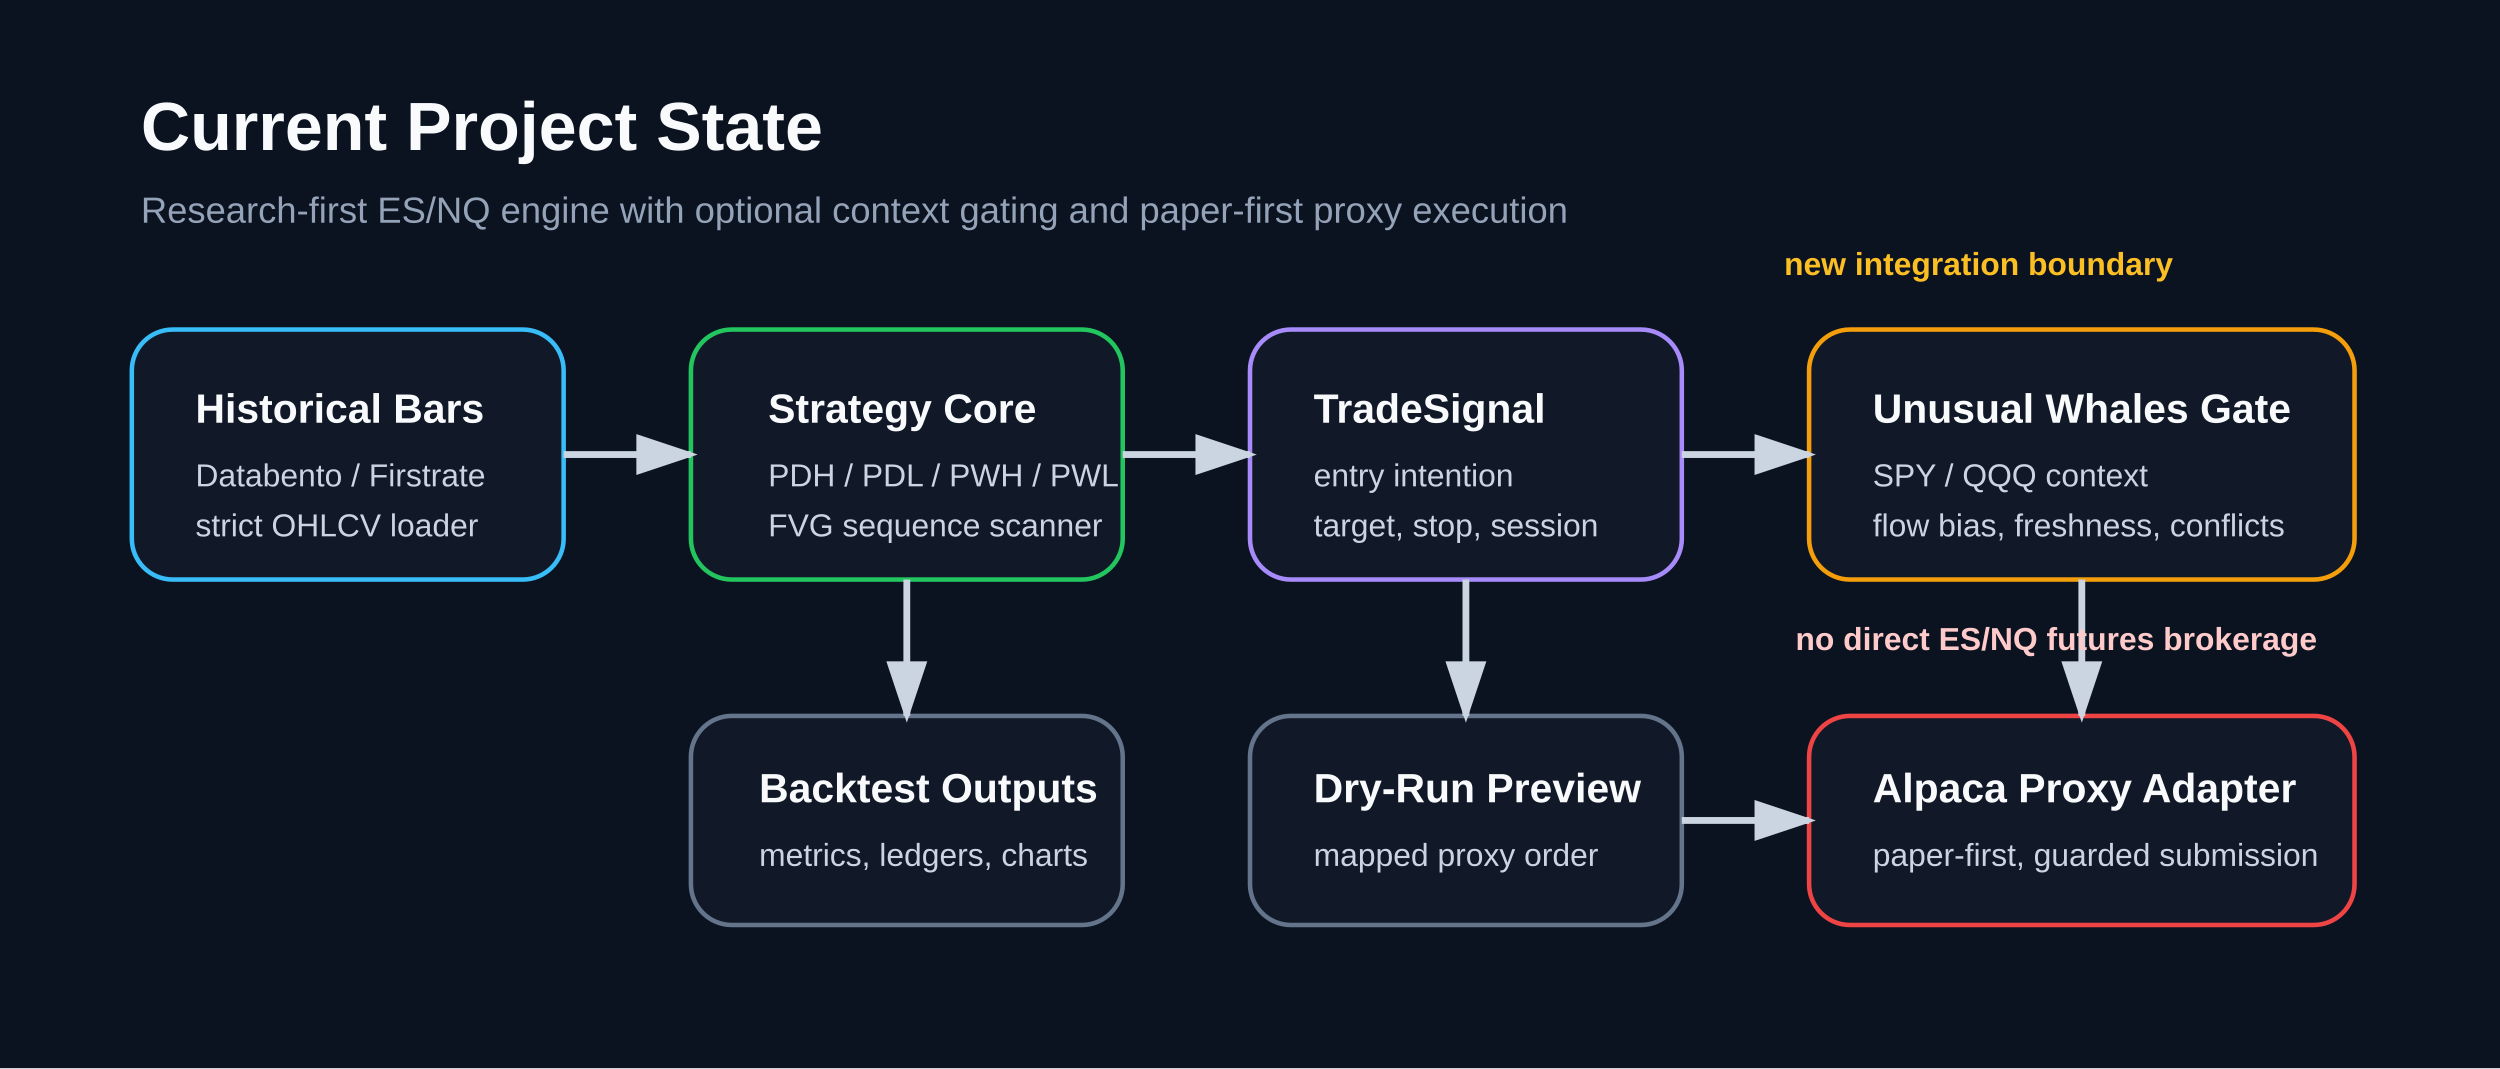
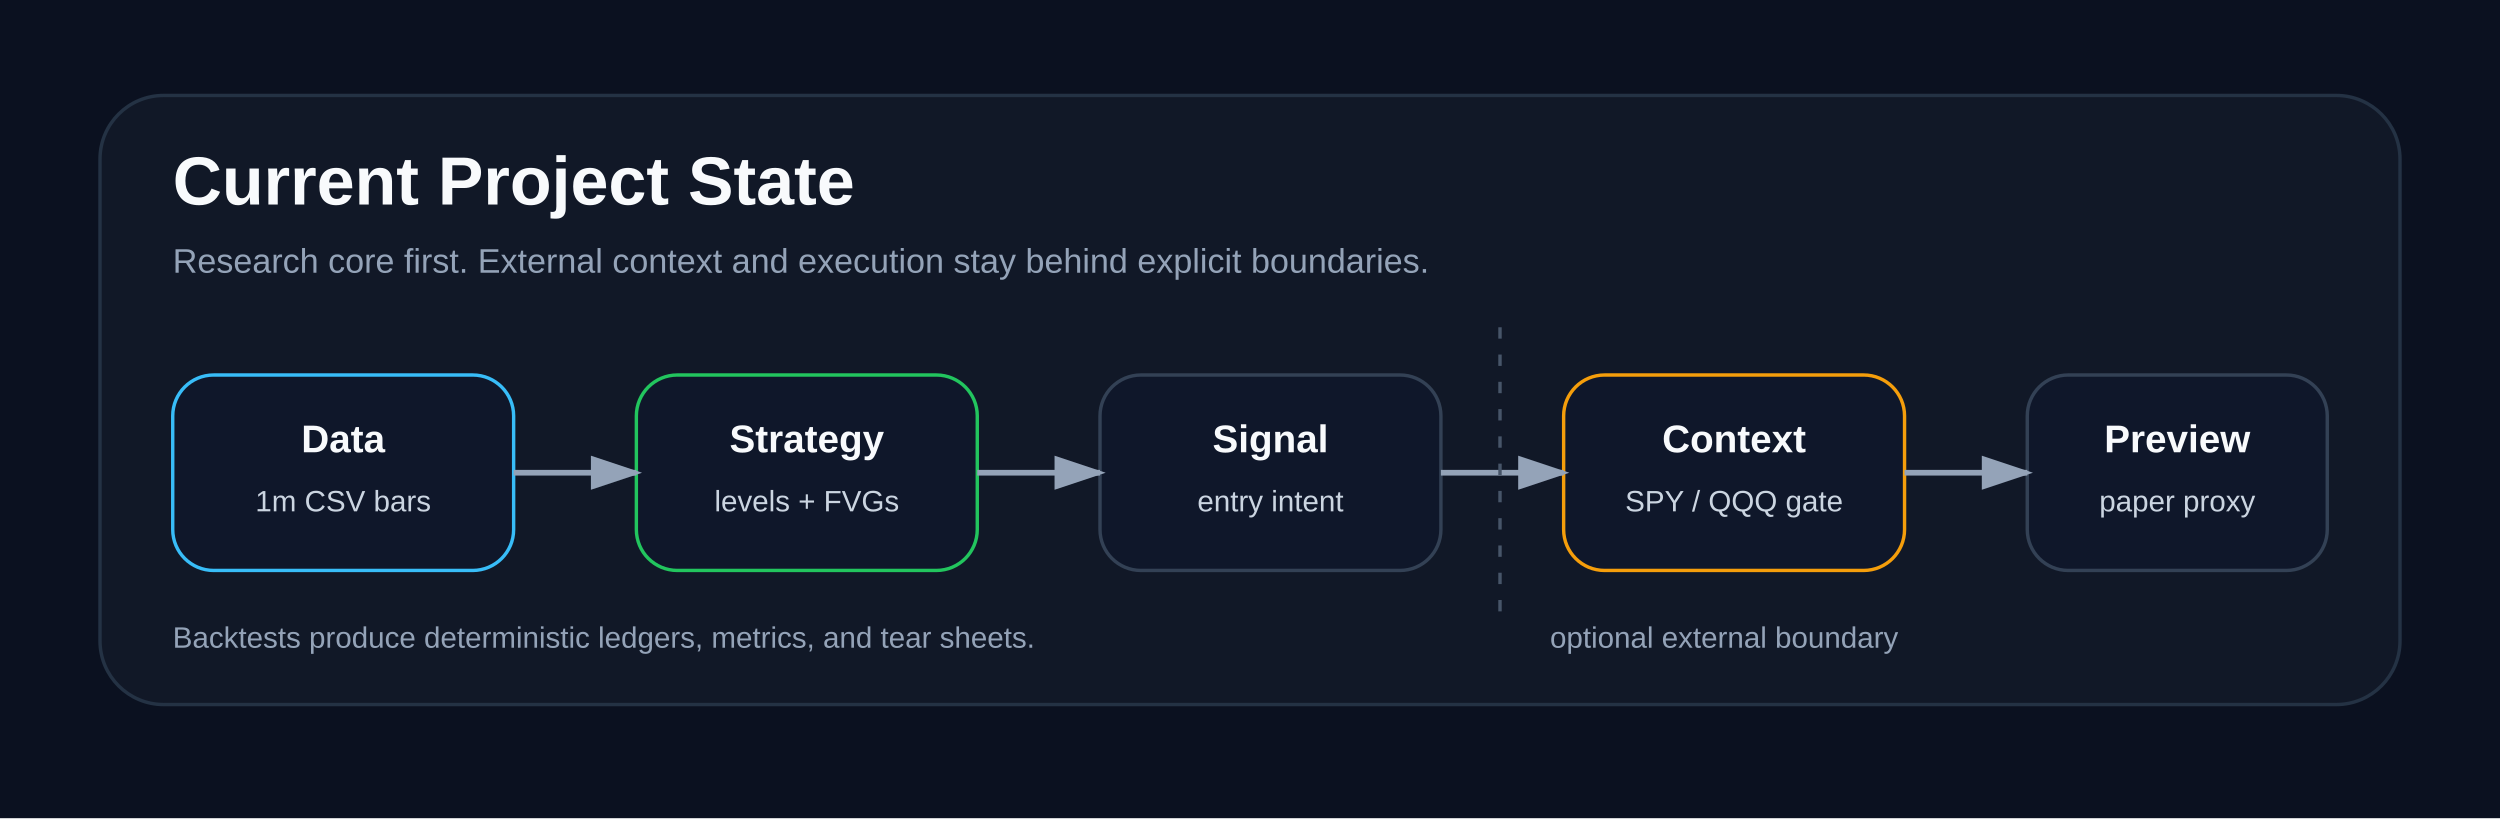
- <svg xmlns="http://www.w3.org/2000/svg" width="1100" height="470" viewBox="0 0 1100 470" role="img" aria-labelledby="title desc">
-   <rect width="1100" height="470" fill="#0b1220" />
-   <text x="62" y="66" fill="#f8fafc" font-family="Arial, sans-serif" font-size="30" font-weight="700">Current Project State</text>
-   <text x="62" y="98" fill="#94a3b8" font-family="Arial, sans-serif" font-size="16">Research-first ES/NQ engine with optional context gating and paper-first proxy execution</text>
-   <rect x="58" y="145" width="190" height="110" rx="18" fill="#111827" stroke="#38bdf8" stroke-width="2" />
-   <text x="86" y="186" fill="#f8fafc" font-family="Arial, sans-serif" font-size="18" font-weight="700">Historical Bars</text>
-   <text x="86" y="214" fill="#cbd5e1" font-family="Arial, sans-serif" font-size="14">Databento / Firstrate</text>
-   <text x="86" y="236" fill="#cbd5e1" font-family="Arial, sans-serif" font-size="14">strict OHLCV loader</text>
-   <rect x="304" y="145" width="190" height="110" rx="18" fill="#111827" stroke="#22c55e" stroke-width="2" />
-   <text x="338" y="186" fill="#f8fafc" font-family="Arial, sans-serif" font-size="18" font-weight="700">Strategy Core</text>
-   <text x="338" y="214" fill="#cbd5e1" font-family="Arial, sans-serif" font-size="14">PDH / PDL / PWH / PWL</text>
-   <text x="338" y="236" fill="#cbd5e1" font-family="Arial, sans-serif" font-size="14">FVG sequence scanner</text>
-   <rect x="550" y="145" width="190" height="110" rx="18" fill="#111827" stroke="#a78bfa" stroke-width="2" />
-   <text x="578" y="186" fill="#f8fafc" font-family="Arial, sans-serif" font-size="18" font-weight="700">TradeSignal</text>
-   <text x="578" y="214" fill="#cbd5e1" font-family="Arial, sans-serif" font-size="14">entry intention</text>
-   <text x="578" y="236" fill="#cbd5e1" font-family="Arial, sans-serif" font-size="14">target, stop, session</text>
-   <rect x="796" y="145" width="240" height="110" rx="18" fill="#111827" stroke="#f59e0b" stroke-width="2" />
-   <text x="824" y="186" fill="#f8fafc" font-family="Arial, sans-serif" font-size="18" font-weight="700">Unusual Whales Gate</text>
-   <text x="824" y="214" fill="#cbd5e1" font-family="Arial, sans-serif" font-size="14">SPY / QQQ context</text>
-   <text x="824" y="236" fill="#cbd5e1" font-family="Arial, sans-serif" font-size="14">flow bias, freshness, conflicts</text>
-   <rect x="304" y="315" width="190" height="92" rx="18" fill="#111827" stroke="#64748b" stroke-width="2" />
-   <text x="334" y="353" fill="#f8fafc" font-family="Arial, sans-serif" font-size="18" font-weight="700">Backtest Outputs</text>
-   <text x="334" y="381" fill="#cbd5e1" font-family="Arial, sans-serif" font-size="14">metrics, ledgers, charts</text>
-   <rect x="550" y="315" width="190" height="92" rx="18" fill="#111827" stroke="#64748b" stroke-width="2" />
-   <text x="578" y="353" fill="#f8fafc" font-family="Arial, sans-serif" font-size="18" font-weight="700">Dry-Run Preview</text>
-   <text x="578" y="381" fill="#cbd5e1" font-family="Arial, sans-serif" font-size="14">mapped proxy order</text>
-   <rect x="796" y="315" width="240" height="92" rx="18" fill="#111827" stroke="#ef4444" stroke-width="2" />
-   <text x="824" y="353" fill="#f8fafc" font-family="Arial, sans-serif" font-size="18" font-weight="700">Alpaca Proxy Adapter</text>
-   <text x="824" y="381" fill="#cbd5e1" font-family="Arial, sans-serif" font-size="14">paper-first, guarded submission</text>
-   <path d="M248 200 H304" stroke="#cbd5e1" stroke-width="3" marker-end="url(#arrow)" />
-   <path d="M494 200 H550" stroke="#cbd5e1" stroke-width="3" marker-end="url(#arrow)" />
-   <path d="M740 200 H796" stroke="#cbd5e1" stroke-width="3" marker-end="url(#arrow)" />
-   <path d="M645 255 V315" stroke="#cbd5e1" stroke-width="3" marker-end="url(#arrow)" />
-   <path d="M916 255 V315" stroke="#cbd5e1" stroke-width="3" marker-end="url(#arrow)" />
-   <path d="M399 255 V315" stroke="#cbd5e1" stroke-width="3" marker-end="url(#arrow)" />
-   <path d="M740 361 H796" stroke="#cbd5e1" stroke-width="3" marker-end="url(#arrow)" />
-   <text x="785" y="121" fill="#fbbf24" font-family="Arial, sans-serif" font-size="14" font-weight="700">new integration boundary</text>
-   <text x="790" y="286" fill="#fecaca" font-family="Arial, sans-serif" font-size="14" font-weight="700">no direct ES/NQ futures brokerage</text>
+ <svg xmlns="http://www.w3.org/2000/svg" width="1100" height="360" viewBox="0 0 1100 360" role="img" aria-labelledby="title desc">
  <defs>
    <marker id="arrow" markerWidth="10" markerHeight="10" refX="8" refY="3" orient="auto" markerUnits="strokeWidth">
-       <path d="M0,0 L0,6 L9,3 z" fill="#cbd5e1" />
+       <path d="M0,0 L0,6 L9,3 z" fill="#94a3b8" />
    </marker>
+     <style>
+       .bg{fill:#0b1120}
+       .panel{fill:#111827;stroke:#243244;stroke-width:1.5}
+       .box{fill:#0f172a;stroke:#334155;stroke-width:1.5}
+       .muted{fill:#94a3b8;font-family:Arial,sans-serif}
+       .text{fill:#f8fafc;font-family:Arial,sans-serif}
+       .small{fill:#cbd5e1;font-family:Arial,sans-serif}
+       .accent{stroke:#38bdf8}
+       .ok{stroke:#22c55e}
+       .gate{stroke:#f59e0b}
+     </style>
  </defs>
+   <rect width="1100" height="360" class="bg" />
+   <rect x="44" y="42" width="1012" height="268" rx="28" class="panel" />
+   <text x="76" y="90" class="text" font-size="30" font-weight="700">Current Project State</text>
+   <text x="76" y="120" class="muted" font-size="15">Research core first. External context and execution stay behind explicit boundaries.</text>
+   <g>
+     <rect x="76" y="165" width="150" height="86" rx="18" class="box accent" />
+     <text x="151" y="199" class="text" font-size="17" font-weight="700" text-anchor="middle">Data</text>
+     <text x="151" y="225" class="small" font-size="13" text-anchor="middle">1m CSV bars</text>
+     <rect x="280" y="165" width="150" height="86" rx="18" class="box ok" />
+     <text x="355" y="199" class="text" font-size="17" font-weight="700" text-anchor="middle">Strategy</text>
+     <text x="355" y="225" class="small" font-size="13" text-anchor="middle">levels + FVGs</text>
+     <rect x="484" y="165" width="150" height="86" rx="18" class="box" />
+     <text x="559" y="199" class="text" font-size="17" font-weight="700" text-anchor="middle">Signal</text>
+     <text x="559" y="225" class="small" font-size="13" text-anchor="middle">entry intent</text>
+     <rect x="688" y="165" width="150" height="86" rx="18" class="box gate" />
+     <text x="763" y="199" class="text" font-size="17" font-weight="700" text-anchor="middle">Context</text>
+     <text x="763" y="225" class="small" font-size="13" text-anchor="middle">SPY / QQQ gate</text>
+     <rect x="892" y="165" width="132" height="86" rx="18" class="box" />
+     <text x="958" y="199" class="text" font-size="17" font-weight="700" text-anchor="middle">Preview</text>
+     <text x="958" y="225" class="small" font-size="13" text-anchor="middle">paper proxy</text>
+   </g>
+   <g stroke="#94a3b8" stroke-width="2.5" fill="none" marker-end="url(#arrow)">
+     <path d="M226 208 H280" />
+     <path d="M430 208 H484" />
+     <path d="M634 208 H688" />
+     <path d="M838 208 H892" />
+   </g>
+   <line x1="660" y1="144" x2="660" y2="272" stroke="#475569" stroke-width="1.5" stroke-dasharray="5 7" />
+   <text x="682" y="285" class="muted" font-size="13">optional external boundary</text>
+   <text x="76" y="285" class="muted" font-size="13">Backtests produce deterministic ledgers, metrics, and tear sheets.</text>
</svg>
